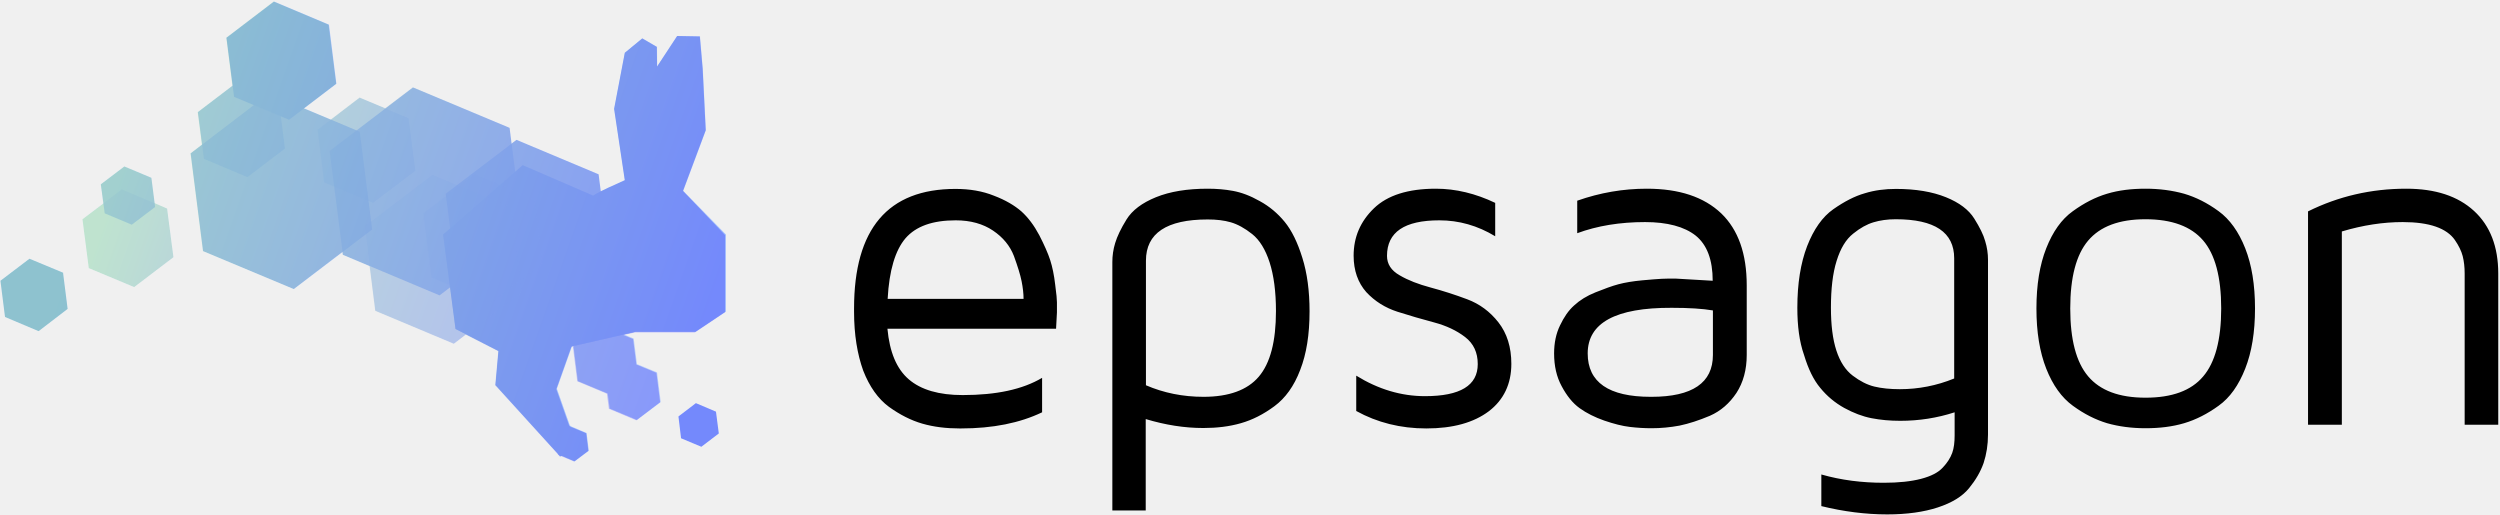
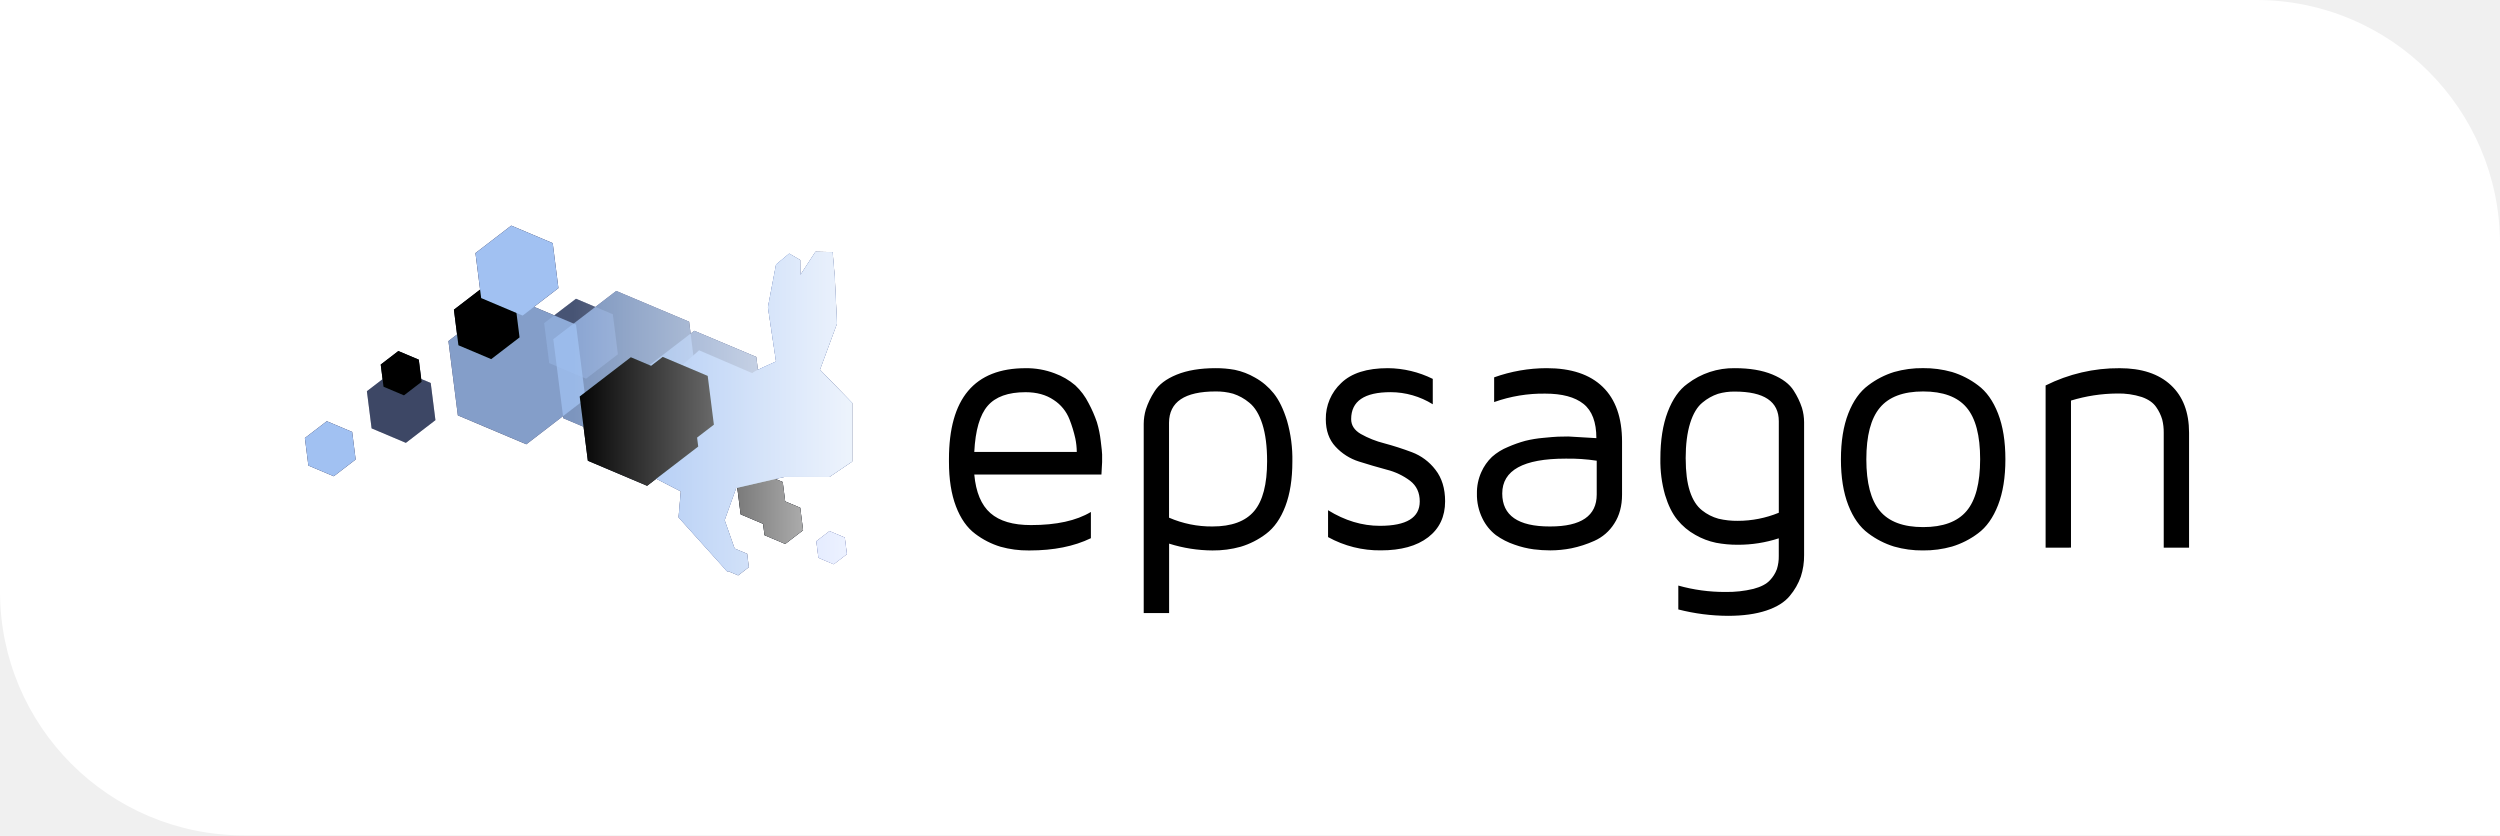
- <svg xmlns="http://www.w3.org/2000/svg" width="1146" height="236">
+ <svg xmlns="http://www.w3.org/2000/svg" width="410" height="137" viewBox="0 0 410 137" fill="none">
+   <path d="M0 0H370C392.091 0 410 17.909 410 40V137H40C17.909 137 0 119.091 0 97V0Z" fill="white" />
+   <g clip-path="url(#clip0)">
+     <path d="M136.041 87.106L133.879 88.763L134.224 91.477L136.726 92.536L138.888 90.878L138.542 88.162L136.041 87.106ZM53.592 69.078L50 71.835L50.572 76.353L54.736 78.111L58.328 75.354L57.756 70.836L53.592 69.078ZM69.081 62.154L68.681 58.986L65.329 57.57L62.439 59.788L62.744 62.184L60.172 64.157L60.944 70.251L66.563 72.627L71.41 68.903L70.638 62.809L69.081 62.154Z" fill="#1A1233" />
+     <path d="M134.47 60.627L137.266 53.061L136.899 45.41L136.548 41.346L133.749 41.284L131.261 45.094L131.24 42.645L129.434 41.6L127.275 43.396L125.944 50.393L127.275 59.293C127.275 59.293 125.48 60.11 125.197 60.232C125.057 60.295 124.681 60.469 124.301 60.66L124.031 58.545L113.87 54.253L113.263 54.718L113.017 52.767L101.061 47.718L97.642 50.342L94.463 48.997L90.898 51.719L87.584 50.32L91.581 47.252L90.647 39.874L83.843 37L77.973 41.507L78.732 47.495L74.441 50.788L74.953 54.846L73.539 55.935L75.083 68.12L86.318 72.866L92.336 68.239L92.382 68.588L95.702 69.992L96.406 75.561L106.122 79.665L107.62 78.516L111.649 80.588L111.282 84.85L119.038 93.464V93.507L119.092 93.529L119.284 93.739L119.44 93.676L121.06 94.362L122.808 93.02L122.539 90.824L120.571 90.007L120.442 89.86L118.839 85.31L120.728 80.04L120.957 79.989L120.925 80.013L121.464 84.352L125.148 85.906L125.383 87.773L128.778 89.207L131.706 86.959L131.242 83.276L128.773 82.234L128.371 79.052L127.181 78.552L128.592 78.225H136.014L139.768 75.686V66.095L134.47 60.627Z" fill="#1A1233" />
+     <path opacity="0.77" d="M124.027 58.537L113.866 54.245L105.098 60.973L106.493 71.993L116.657 76.285L125.422 69.557L124.027 58.537Z" fill="#A1BEFF" />
+     <path opacity="0.74" d="M113.013 52.758L101.057 47.707L90.742 55.624L92.383 68.593L104.339 73.642L114.656 65.727L113.013 52.758Z" fill="#A1BEFF" />
+     <path opacity="0.79" d="M94.472 53.235L83.237 48.488L73.543 55.929L75.084 68.117L86.322 72.861L96.016 65.422L94.472 53.235Z" fill="#A1BEFF" />
+     <path d="M84.468 49.498L79.086 47.223L74.441 50.788L75.181 56.623L80.562 58.896L85.207 55.333L84.468 49.498Z" fill="black" />
+     <path opacity="0.37" d="M100.504 51.542L94.459 48.989L89.242 52.993L90.071 59.552L96.119 62.105L101.336 58.101L100.504 51.542Z" fill="#A1BEFF" />
+     <path d="M131.236 83.274L128.766 82.231L128.364 79.052L124.362 77.362L120.91 80.01L121.461 84.352L125.142 85.906L125.379 87.77L128.774 89.204L131.703 86.956L131.236 83.274Z" fill="black" />
+     <path d="M122.525 90.824L120.501 89.969L118.755 91.308L119.033 93.505L121.057 94.359L122.803 93.02L122.525 90.824ZM138.542 88.162L136.041 87.106L133.879 88.763L134.224 91.477L136.726 92.536L138.888 90.878L138.542 88.162ZM57.756 70.836L53.592 69.078L50 71.835L50.572 76.353L54.736 78.111L58.328 75.354L57.756 70.836Z" fill="#A1BEFF" />
+     <path opacity="0.29" d="M70.638 62.81L65.019 60.437L60.172 64.157L60.944 70.251L66.563 72.627L71.41 68.904L70.638 62.81Z" fill="#A1BEFF" />
+     <path opacity="0.46" d="M122.277 61.895C122.547 61.623 124.905 60.352 125.189 60.224L127.267 59.285L125.936 50.385L127.267 43.388L129.426 41.591L131.231 42.664L131.253 45.113L133.741 41.303L136.54 41.365L136.891 45.429L137.258 53.079L134.462 60.646L139.754 66.089V75.694L136 78.233H128.578L120.728 80.04L118.838 85.309L120.425 89.849L122.69 92.377L119.273 93.738L111.282 84.849L111.665 80.593L106.343 77.855L104.805 66.094L113.695 59.546L122.277 61.895Z" fill="#A1BEFF" />
+     <path d="M123.372 61.196C123.642 60.923 124.905 60.341 125.189 60.213L127.267 59.274L125.936 50.374L127.267 43.377L129.426 41.581L131.231 42.653L131.253 45.102L133.741 41.292L136.54 41.355L136.891 45.418L137.258 53.069L134.462 60.635L139.754 66.078V75.683L136 78.222H128.578L120.728 80.04L118.838 85.309L120.425 89.849L122.69 92.378L119.273 93.739L111.282 84.85L111.665 80.593L106.343 77.855L104.805 66.094L114.65 57.45L123.372 61.196Z" fill="#A1BEFF" />
+     <path d="M68.68 58.986L65.328 57.57L62.438 59.788L62.899 63.422L66.248 64.837L69.139 62.619L68.68 58.986Z" fill="black" />
+     <path d="M113.174 62.695L103.456 58.588L95.07 65.025L96.406 75.563L106.125 79.67L114.507 73.234L113.174 62.695Z" fill="black" />
+     <path d="M116.064 61.648L108.688 58.531L102.324 63.417L103.339 71.416L110.715 74.529L117.076 69.647L116.064 61.648Z" fill="black" />
+     <path d="M90.647 39.874L83.844 37L77.977 41.504L78.91 48.883L85.711 51.757L91.581 47.252L90.647 39.874Z" fill="#A1BEFF" />
+     <g style="mix-blend-mode:color" opacity="0.3">
+       <g style="mix-blend-mode:color" opacity="0.3">
+         <path d="M136.041 87.106L133.879 88.763L134.224 91.477L136.726 92.536L138.888 90.878L138.542 88.162L136.041 87.106ZM53.592 69.078L50 71.835L50.572 76.353L54.736 78.111L58.328 75.354L57.756 70.836L53.592 69.078ZM69.081 62.154L68.681 58.986L65.329 57.57L62.439 59.788L62.744 62.184L60.172 64.157L60.944 70.251L66.563 72.627L71.41 68.903L70.638 62.809L69.081 62.154Z" fill="#1A1233" />
+       </g>
+       <g style="mix-blend-mode:color" opacity="0.3">
+         <path d="M134.47 60.627L137.266 53.061L136.899 45.41L136.548 41.346L133.749 41.284L131.261 45.094L131.24 42.645L129.434 41.6L127.275 43.396L125.944 50.393L127.275 59.293C127.275 59.293 125.48 60.11 125.197 60.232C125.057 60.295 124.681 60.469 124.301 60.66L124.031 58.545L113.87 54.253L113.263 54.718L113.017 52.767L101.061 47.718L97.642 50.342L94.463 48.997L90.898 51.719L87.584 50.32L91.581 47.252L90.647 39.874L83.843 37L77.973 41.507L78.732 47.495L74.441 50.788L74.953 54.846L73.539 55.935L75.083 68.12L86.318 72.866L92.336 68.239L92.382 68.588L95.702 69.992L96.406 75.561L106.122 79.665L107.62 78.516L111.649 80.588L111.282 84.85L119.038 93.464V93.507L119.092 93.529L119.284 93.739L119.44 93.676L121.06 94.362L122.808 93.02L122.539 90.824L120.571 90.007L120.442 89.86L118.839 85.31L120.728 80.04L120.957 79.989L120.925 80.013L121.464 84.352L125.148 85.906L125.383 87.773L128.778 89.207L131.706 86.959L131.242 83.276L128.773 82.234L128.371 79.052L127.181 78.552L128.592 78.225H136.014L139.768 75.686V66.095L134.47 60.627Z" fill="#1A1233" />
+       </g>
+       <path style="mix-blend-mode:color" opacity="0.3" d="M136.041 87.106L133.879 88.763L134.224 91.477L136.726 92.536L138.888 90.878L138.542 88.162L136.041 87.106Z" fill="url(#paint0_linear)" />
+       <path style="mix-blend-mode:color" opacity="0.3" d="M53.592 69.078L50 71.835L50.572 76.353L54.736 78.111L58.328 75.354L57.756 70.836L53.592 69.078Z" fill="url(#paint1_linear)" />
+       <path style="mix-blend-mode:color" opacity="0.3" d="M69.081 62.154L68.681 58.986L65.329 57.57L62.439 59.788L62.744 62.184L60.172 64.157L60.944 70.251L66.563 72.627L71.41 68.903L70.638 62.809L69.081 62.154Z" fill="url(#paint2_linear)" />
+       <path style="mix-blend-mode:color" opacity="0.3" d="M134.47 60.627L137.266 53.061L136.899 45.41L136.548 41.346L133.749 41.284L131.261 45.094L131.24 42.645L129.434 41.6L127.275 43.396L125.944 50.393L127.275 59.293C127.275 59.293 125.48 60.11 125.197 60.232C125.057 60.295 124.681 60.469 124.301 60.66L124.031 58.545L113.87 54.253L113.263 54.718L113.017 52.767L101.061 47.718L97.642 50.342L94.463 48.997L90.898 51.719L87.584 50.32L91.581 47.252L90.647 39.874L83.843 37L77.973 41.507L78.732 47.495L74.441 50.788L74.953 54.846L73.539 55.935L75.083 68.12L86.318 72.866L92.336 68.239L92.382 68.588L95.702 69.992L96.406 75.561L106.122 79.665L107.62 78.516L111.649 80.588L111.282 84.85L119.038 93.464V93.507L119.092 93.529L119.284 93.739L119.44 93.676L121.06 94.362L122.808 93.02L122.539 90.824L120.571 90.007L120.442 89.86L118.839 85.31L120.728 80.04L120.957 79.989L120.925 80.013L121.464 84.352L125.148 85.906L125.383 87.773L128.778 89.207L131.706 86.959L131.242 83.276L128.773 82.234L128.371 79.052L127.181 78.552L128.592 78.225H136.014L139.768 75.686V66.095L134.47 60.627Z" fill="url(#paint3_linear)" />
+     </g>
+     <path d="M138.54 88.165L138.883 90.886L136.723 92.544L134.222 91.48L133.879 88.758L136.038 87.1L138.54 88.165ZM53.592 69.088L50 71.837L50.559 76.353L54.723 78.114L58.328 75.348L57.756 70.833L53.592 69.088ZM69.081 62.162L68.678 58.996L65.329 57.581L62.433 59.791L62.736 62.184L60.164 64.159L60.936 70.253L66.56 72.627L71.418 68.906L70.638 62.812L69.081 62.162ZM134.47 60.635L137.266 53.069L136.899 45.41L136.548 41.346L133.749 41.284L131.261 45.094L131.24 42.645L129.434 41.6L127.275 43.396L125.944 50.393L127.275 59.293C127.275 59.293 125.48 60.11 125.197 60.232C125.057 60.295 124.681 60.469 124.301 60.66L124.031 58.545L113.87 54.253L113.263 54.718L113.017 52.767L101.061 47.718L97.642 50.342L94.463 48.997L90.898 51.719L87.584 50.32L91.581 47.252L90.647 39.874L83.843 37L77.973 41.507L78.731 47.495L74.44 50.788L74.953 54.846L73.539 55.935L75.083 68.12L86.318 72.866L92.336 68.239L92.382 68.588L95.702 69.992L96.406 75.561L106.122 79.665L107.62 78.516L111.649 80.588L111.282 84.85L119.038 93.464V93.507L119.092 93.529L119.284 93.739L119.44 93.676L121.06 94.362L122.808 93.02L122.539 90.824L120.571 90.007L120.442 89.86L118.839 85.31L120.728 80.04L120.957 79.989L120.925 80.013L121.464 84.352L125.148 85.906L125.383 87.773L128.778 89.207L131.706 86.959L131.242 83.276L128.773 82.234L128.371 79.052L127.181 78.552L128.592 78.225H136.014L139.768 75.686V66.095L134.47 60.635Z" fill="url(#paint4_linear)" />
+     <path d="M155.629 75.727V75.302C155.629 65.357 159.816 60.384 168.189 60.384C169.813 60.362 171.427 60.645 172.947 61.22C174.186 61.666 175.335 62.333 176.34 63.188C177.244 64.032 177.991 65.033 178.544 66.144C179.078 67.138 179.53 68.174 179.894 69.243C180.197 70.251 180.407 71.284 180.523 72.33C180.67 73.5 180.745 74.236 180.747 74.537V75.781L180.636 77.819H159.782C160.045 80.722 160.926 82.832 162.425 84.147C163.923 85.463 166.144 86.118 169.088 86.112C173.248 86.112 176.52 85.396 178.906 83.962V88.265C176.144 89.604 172.797 90.274 168.864 90.274H168.694C167.135 90.289 165.581 90.084 164.079 89.664C162.591 89.213 161.194 88.5 159.952 87.558C158.601 86.556 157.542 85.051 156.776 83.042C156.009 81.034 155.627 78.595 155.629 75.727ZM159.782 74.112H176.593C176.584 73.371 176.504 72.631 176.353 71.905C176.117 70.839 175.798 69.793 175.398 68.778C174.89 67.468 173.984 66.353 172.81 65.594C171.564 64.745 170.023 64.32 168.186 64.32C165.337 64.32 163.267 65.065 161.979 66.555C160.691 68.044 159.959 70.564 159.782 74.112ZM187.569 100.548V69.521C187.573 68.716 187.692 67.916 187.92 67.145C188.259 66.11 188.732 65.124 189.326 64.214C190.028 63.072 191.245 62.148 192.978 61.44C194.71 60.733 196.842 60.379 199.371 60.379C200.422 60.374 201.47 60.465 202.505 60.651C203.669 60.894 204.788 61.323 205.819 61.922C207.003 62.577 208.048 63.46 208.895 64.521C209.755 65.594 210.481 67.086 211.073 68.999C211.697 71.174 211.992 73.432 211.948 75.697C211.948 78.571 211.563 81.015 210.795 83.029C210.027 85.043 208.972 86.55 207.63 87.552C206.383 88.498 204.979 89.213 203.484 89.664C201.975 90.084 200.416 90.289 198.85 90.274C196.436 90.261 194.037 89.884 191.734 89.155V100.548H187.569ZM191.723 84.898C193.97 85.872 196.394 86.364 198.84 86.341C201.976 86.341 204.254 85.503 205.676 83.826C207.097 82.15 207.807 79.421 207.805 75.639C207.805 73.212 207.548 71.189 207.033 69.57C206.519 67.952 205.799 66.772 204.874 66.032C204.092 65.378 203.193 64.88 202.227 64.565C201.296 64.308 200.334 64.184 199.368 64.198C194.288 64.198 191.738 65.91 191.72 69.336L191.723 84.898ZM217.432 68.745C217.416 67.637 217.632 66.537 218.065 65.518C218.498 64.499 219.138 63.582 219.944 62.828C221.617 61.196 224.176 60.379 227.62 60.379C230.171 60.402 232.684 61.003 234.974 62.137V66.301C232.898 65.009 230.507 64.322 228.068 64.314C223.75 64.314 221.59 65.79 221.59 68.74C221.59 69.743 222.115 70.553 223.164 71.168C224.372 71.847 225.665 72.362 227.007 72.7C228.524 73.106 230.04 73.594 231.554 74.162C233.083 74.738 234.42 75.736 235.414 77.041C236.47 78.393 236.998 80.117 236.998 82.212C236.998 84.725 236.068 86.695 234.207 88.121C232.347 89.547 229.77 90.26 226.475 90.26C223.446 90.3 220.459 89.55 217.801 88.083V83.674C220.556 85.381 223.389 86.235 226.3 86.235C230.661 86.235 232.841 84.901 232.839 82.234C232.839 80.797 232.316 79.671 231.268 78.856C230.12 77.994 228.813 77.372 227.423 77.027C225.908 76.619 224.392 76.175 222.875 75.694C221.399 75.232 220.069 74.388 219.019 73.244C217.961 72.107 217.432 70.607 217.432 68.745ZM242.215 80.933C242.195 79.729 242.439 78.536 242.93 77.438C243.346 76.494 243.942 75.641 244.684 74.929C245.466 74.237 246.358 73.685 247.324 73.296C248.243 72.893 249.19 72.558 250.157 72.294C251.121 72.057 252.102 71.895 253.091 71.81C254.221 71.698 255.025 71.632 255.504 71.614C255.981 71.595 256.545 71.584 257.201 71.584L261.805 71.856C261.805 69.231 261.1 67.357 259.69 66.236C258.279 65.115 256.192 64.554 253.428 64.554C250.573 64.512 247.733 64.981 245.04 65.939V61.884C247.805 60.893 250.718 60.384 253.652 60.379C257.672 60.379 260.737 61.402 262.847 63.449C264.958 65.496 266.014 68.49 266.016 72.43V81.121C266.016 82.972 265.59 84.552 264.739 85.862C263.952 87.119 262.81 88.109 261.46 88.706C260.255 89.248 258.996 89.656 257.703 89.923C256.562 90.146 255.403 90.26 254.241 90.263C253.334 90.261 252.428 90.204 251.528 90.091C250.456 89.947 249.401 89.69 248.382 89.324C247.294 88.959 246.266 88.432 245.332 87.762C244.398 87.039 243.643 86.107 243.127 85.04C242.497 83.766 242.184 82.356 242.215 80.933ZM246.368 80.933C246.368 84.538 248.964 86.341 254.157 86.341H254.241C259.32 86.341 261.86 84.595 261.862 81.102V75.555C260.174 75.299 258.468 75.185 256.761 75.215C249.834 75.215 246.37 77.121 246.368 80.933ZM272.301 75.231C272.301 72.208 272.704 69.644 273.51 67.54C274.316 65.435 275.396 63.9 276.749 62.935C278.976 61.235 281.702 60.336 284.494 60.379C286.943 60.379 288.999 60.724 290.664 61.413C292.328 62.103 293.497 62.989 294.172 64.072C294.741 64.949 295.194 65.895 295.522 66.889C295.75 67.651 295.868 68.442 295.872 69.238V91.033C295.887 92.234 295.705 93.43 295.333 94.571C294.924 95.724 294.312 96.793 293.524 97.726C292.686 98.754 291.401 99.556 289.671 100.132C287.94 100.707 285.852 100.995 283.407 100.997C280.653 100.986 277.911 100.634 275.243 99.949V96.033C277.754 96.74 280.351 97.093 282.959 97.081C284.508 97.109 286.055 96.94 287.563 96.577C288.804 96.247 289.704 95.777 290.262 95.167C290.766 94.647 291.156 94.025 291.409 93.344C291.63 92.64 291.735 91.904 291.719 91.166V88.284C289.547 88.993 287.277 89.349 284.994 89.34C283.797 89.347 282.602 89.238 281.426 89.014C280.238 88.766 279.095 88.332 278.041 87.726C276.901 87.096 275.893 86.248 275.073 85.231C274.247 84.213 273.577 82.852 273.062 81.148C272.521 79.224 272.265 77.231 272.301 75.231ZM276.455 75.215C276.455 77.392 276.684 79.18 277.143 80.579C277.602 81.978 278.27 83.02 279.148 83.706C279.939 84.338 280.849 84.8 281.822 85.067C282.863 85.314 283.93 85.432 284.999 85.418C287.305 85.418 289.589 84.966 291.724 84.09V69.088C291.724 65.842 289.314 64.219 284.494 64.219C283.566 64.206 282.642 64.33 281.75 64.587C280.83 64.897 279.975 65.377 279.229 66.002C278.353 66.701 277.671 67.833 277.183 69.399C276.696 70.965 276.451 72.903 276.449 75.215H276.455ZM303.119 82.844C302.314 80.777 301.912 78.272 301.912 75.329C301.912 72.386 302.314 69.881 303.119 67.815C303.923 65.75 305.018 64.207 306.403 63.188C307.675 62.22 309.104 61.483 310.627 61.01C312.169 60.571 313.766 60.356 315.369 60.373C316.981 60.358 318.587 60.572 320.14 61.01C321.673 61.48 323.113 62.216 324.393 63.188C325.777 64.206 326.872 65.748 327.678 67.815C328.484 69.881 328.886 72.386 328.884 75.329C328.884 78.274 328.482 80.779 327.678 82.844C326.874 84.909 325.779 86.451 324.393 87.471C323.111 88.436 321.672 89.168 320.14 89.634C318.587 90.073 316.981 90.287 315.369 90.271C313.766 90.289 312.169 90.074 310.627 89.634C309.107 89.165 307.679 88.434 306.406 87.473C305.017 86.454 303.921 84.91 303.119 82.844ZM308.295 66.867C306.818 68.638 306.079 71.459 306.079 75.329C306.079 79.199 306.818 82.018 308.295 83.785C309.774 85.558 312.141 86.444 315.396 86.444C318.65 86.444 321.023 85.567 322.512 83.812C323.999 82.058 324.742 79.227 324.744 75.321C324.746 71.414 324.002 68.584 322.512 66.829C321.024 65.075 318.652 64.198 315.396 64.198C312.139 64.198 309.772 65.088 308.295 66.867ZM335.48 89.822V63.215C339.253 61.326 343.413 60.356 347.625 60.384C351.232 60.384 354.031 61.309 356.021 63.158C358.011 65.007 359.006 67.611 359.006 70.972V89.822H354.852V70.972C354.863 70.238 354.778 69.506 354.601 68.794C354.387 68.07 354.056 67.386 353.622 66.769C353.136 66.053 352.351 65.501 351.268 65.115C349.946 64.693 348.563 64.497 347.177 64.535C344.623 64.557 342.086 64.947 339.642 65.694V89.811L335.48 89.822Z" fill="black" />
+   </g>
  <defs>
-     <linearGradient x1="-1235.537%" y1="-444.12%" x2="13.187%" y2="35.87%" id="a">
-       <stop stop-color="#5CCD53" offset="0%" />
-       <stop stop-color="#0000F3" offset="99.04%" />
+     <linearGradient id="paint0_linear" x1="61.373" y1="62.924" x2="134.378" y2="88.663" gradientUnits="userSpaceOnUse">
+       <stop stop-color="#5CCD53" />
+       <stop offset="0.99" stop-color="#0000F3" />
    </linearGradient>
-     <linearGradient x1="81.64%" y1="62.085%" x2="836.089%" y2="351.236%" id="b">
-       <stop stop-color="#5CCD53" offset="0%" />
-       <stop stop-color="#0000F3" offset="99.04%" />
+     <linearGradient id="paint1_linear" x1="272.954" y1="1320.09" x2="2560.14" y2="2069.87" gradientUnits="userSpaceOnUse">
+       <stop stop-color="#5CCD53" />
+       <stop offset="0.99" stop-color="#0000F3" />
    </linearGradient>
-     <linearGradient x1="26.854%" y1="38.735%" x2="395.018%" y2="212.329%" id="c">
-       <stop stop-color="#5CCD53" offset="0%" />
-       <stop stop-color="#0000F3" offset="99.04%" />
+     <linearGradient id="paint2_linear" x1="526.767" y1="1517.88" x2="3719.69" y2="2365.23" gradientUnits="userSpaceOnUse">
+       <stop stop-color="#5CCD53" />
+       <stop offset="0.99" stop-color="#0000F3" />
    </linearGradient>
-     <linearGradient x1="-9.258%" y1="24.396%" x2="100.899%" y2="58.098%" id="d">
-       <stop stop-color="#5CCD53" offset="0%" />
-       <stop stop-color="#0000F3" offset="99.04%" />
+     <linearGradient id="paint3_linear" x1="5529.46" y1="6782.75" x2="22766.9" y2="13859" gradientUnits="userSpaceOnUse">
+       <stop stop-color="#5CCD53" />
+       <stop offset="0.99" stop-color="#0000F3" />
    </linearGradient>
+     <linearGradient id="paint4_linear" x1="50" y1="65.681" x2="139.762" y2="65.681" gradientUnits="userSpaceOnUse">
+       <stop offset="0.49" stop-color="white" stop-opacity="0" />
+       <stop offset="0.99" stop-color="white" stop-opacity="0.8" />
+     </linearGradient>
+     <clipPath id="clip0">
+       <rect width="309" height="64" fill="white" transform="translate(50 37)" />
+     </clipPath>
  </defs>
-   <g fill="none">
-     <path d="M319 184.8l-8 6.1 1.2 10 9.3 3.9 8-6.1-1.3-10zM13.5 118.6L.2 128.7l2.1 16.6 15.4 6.5L31 141.6 28.9 125zm57.4-25.5l-1.5-11.6L57 76.3l-10.8 8.2 1.2 8.8-9.6 7.2 2.9 22.4 20.8 8.7 18-13.7-2.9-22.3zm242.2-5.6l10.4-27.8-1.4-28.1-1.3-14.9-10.4-.2-9.2 14-.1-9-6.7-3.9-8 6.6-4.9 25.7 4.9 32.7-7.7 3.5c-.5.2-1.9.9-3.3 1.6l-1-7.8-37.7-15.8-2.2 1.7-.9-7.2L189.3 40l-12.7 9.6-11.8-4.9-13.2 10.1-12.3-5.1 14.8-11.3-3.5-27.1L125.4.7l-21.7 16.6 2.8 22-15.9 12.1 1.9 14.9-5.2 4 5.7 44.8 41.6 17.4 22.3-17 .2 1.3 12.3 5.2 2.6 20.5 36 15.1 5.5-4.2 14.9 7.6-1.4 15.6 28.7 31.6v.2l.2.1.7.8.6-.2 6 2.5 6.5-4.9-1-8.1-7.3-3-.5-.5-5.9-16.7 6.9-19.4.8-.2-.1.1 2 15.9 13.6 5.7.9 6.9 12.6 5.3 10.9-8.3-1.7-13.5-9.2-3.8-1.5-11.7-4.4-1.8 5.2-1.2h27.5l13.9-9.3v-35.3l-19.3-20.3z" fill="#FFF" />
-     <g fill="#A1BEFF">
-       <path opacity=".77" d="M274.4 79.9l-37.6-15.8-32.5 24.7 5.2 40.5 37.6 15.8 32.5-24.8z" />
-       <path opacity=".74" d="M233.6 58.6l-44.3-18.5-38.2 29.1 6.1 47.6 44.3 18.6 38.2-29.1z" />
-       <path opacity=".79" d="M164.9 60.4l-41.6-17.5-35.9 27.4 5.7 44.8 41.6 17.4 35.9-27.3z" />
-       <path opacity=".7" d="M127.9 46.6l-20-8.3-17.2 13.1 2.8 21.4 19.9 8.4 17.2-13.1z" />
-       <path opacity=".37" d="M187.3 54.2l-22.4-9.4-19.3 14.7 3 24.1L171 93l19.4-14.7z" />
-       <path opacity=".7" d="M301.2 170.7l-9.2-3.8-1.5-11.7-14.8-6.2-12.8 9.8 2 15.9 13.7 5.7.9 6.9 12.5 5.2 10.9-8.2z" />
-       <path d="M268.9 198.5l-7.5-3.2-6.5 5 1 8 7.5 3.2 6.5-4.9zm59.3-9.8l-9.2-3.9-8 6.1 1.2 10 9.3 3.9 8-6.1zM28.9 125l-15.4-6.4L.2 128.7l2.1 16.6 15.4 6.5L31 141.6z" />
-       <path opacity=".29" d="M76.6 95.6l-20.8-8.8-18 13.7 2.9 22.4 20.8 8.7 18-13.7z" />
-       <path d="M268 92.2c1-1 9.7-5.7 10.8-6.1 1.1-.4 7.7-3.5 7.7-3.5l-4.9-32.7 4.9-25.7 8-6.6 6.7 3.9.1 9 9.2-14 10.4.2 1.3 14.9 1.4 28.1-10.4 27.8 19.6 20v35.3l-13.9 9.3h-27.5l-29.2 6.7-6.9 19.4 5.9 16.7 8.4 9.3-12.7 5-29.7-32.7 1.4-15.6-19.7-10.1-5.7-43.3 32.9-24.1 31.9 8.8z" opacity=".46" />
-       <path d="M272 89.7c1-1 5.7-3.1 6.7-3.6s7.7-3.5 7.7-3.5l-4.9-32.7 4.9-25.7 8-6.6 6.7 3.9.1 9 9.2-14 10.4.2 1.3 14.9 1.4 28.1-10.4 27.8 19.6 20v35.3l-13.9 9.3h-27.5l-29.2 6.7-6.9 19.4 5.9 16.7 8.4 9.3-12.7 5-29.7-32.7 1.4-15.6-19.7-10.1-5.7-43.3 36.5-31.8 32.4 14z" />
-       <path opacity=".7" d="M69.4 81.5L57 76.3l-10.8 8.2L48 97.8l12.4 5.2 10.7-8.1z" />
-       <path opacity=".22" d="M234.2 95.1l-36-15-31 23.6 4.9 38.7 36 15.1 31.1-23.6z" />
-       <path opacity=".22" d="M244.9 91.3l-27.3-11.5-23.6 18 3.8 29.4 27.3 11.4 23.6-17.9z" />
-       <path d="M150.8 11.3L125.6.7l-21.8 16.6 3.5 27.1 25.2 10.5 21.7-16.5z" />
-     </g>
-     <g opacity=".28">
-       <path fill="url(#a)" d="M319 184.8l-8 6.1 1.2 10 9.3 3.9 8-6.1-1.3-10z" />
-       <path fill="url(#b)" d="M13.5 118.6L.2 128.7l2.1 16.6 15.4 6.5L31 141.6 28.9 125z" />
-       <path fill="url(#c)" d="M70.9 93.1l-1.5-11.6L57 76.3l-10.8 8.2 1.2 8.8-9.6 7.2 2.9 22.4 20.8 8.7 18-13.7-2.9-22.3z" />
-       <path d="M313.1 87.5l10.4-27.8-1.4-28.1-1.3-14.9-10.4-.2-9.2 14-.1-9-6.7-3.9-8 6.6-4.9 25.7 4.9 32.7-7.7 3.5c-.5.2-1.9.9-3.3 1.6l-1-7.8-37.7-15.8-2.2 1.7-.9-7.2L189.3 40l-12.7 9.6-11.8-4.9-13.2 10.1-12.3-5.1 14.8-11.3-3.5-27.1L125.4.7l-21.7 16.6 2.8 22-15.9 12.1 1.9 14.9-5.2 4 5.7 44.8 41.6 17.4 22.3-17 .2 1.3 12.3 5.2 2.6 20.5 36 15.1 5.5-4.2 14.9 7.6-1.4 15.6 28.7 31.6v.2l.2.1.7.8.6-.2 6 2.5 6.5-4.9-1-8.1-7.3-3-.5-.5-5.9-16.7 6.9-19.4.8-.2-.1.1 2 15.9 13.6 5.7.9 6.9 12.6 5.3 10.9-8.3-1.7-13.5-9.2-3.8-1.5-11.7-4.4-1.8 5.2-1.2h27.5l13.9-9.3v-35.3l-19.3-20.3z" fill="url(#d)" />
-     </g>
-     <path d="M391.5 142.9v-1.5c0-36.5 15.5-54.8 46.5-54.8 6.5 0 12.4 1 17.6 3.1 5.3 2 9.5 4.5 12.6 7.2 3.1 2.8 5.8 6.4 8.2 10.9 2.3 4.5 4 8.3 5 11.4 1 3.1 1.8 6.9 2.3 11.3.6 4.3.8 7 .8 8.1v4.6l-.4 7.5h-77.3c1 10.7 4.2 18.4 9.8 23.2 5.6 4.8 13.8 7.2 24.7 7.2 15.4 0 27.5-2.6 36.4-7.9V189c-10.2 4.9-22.6 7.4-37.2 7.4h-.6c-6.2 0-11.9-.7-17.1-2.2-5.2-1.5-10.3-4.1-15.3-7.7-5-3.7-8.9-9.2-11.8-16.6-2.7-7.5-4.2-16.5-4.2-27zm15.4-5.9h62.3c0-2.4-.3-5.1-.9-8.1-.6-3-1.8-6.8-3.5-11.5-1.8-4.7-5-8.6-9.6-11.7-4.6-3.1-10.3-4.7-17.1-4.7-10.6 0-18.2 2.7-23 8.2-4.7 5.5-7.5 14.7-8.2 27.8zm103 97.1v-114c0-2.8.4-5.8 1.3-8.7.9-3 2.6-6.6 5.2-10.8 2.6-4.2 7.1-7.6 13.5-10.2 6.4-2.6 14.3-3.9 23.7-3.9 4 0 7.8.3 11.6 1s7.9 2.2 12.3 4.7c4.4 2.4 8.2 5.6 11.4 9.5 3.2 3.9 5.9 9.4 8.1 16.5 2.2 7 3.3 15.2 3.3 24.5 0 10.6-1.4 19.5-4.3 26.9-2.8 7.4-6.8 12.9-11.8 16.6-5 3.7-10.1 6.3-15.4 7.8-5.2 1.5-10.9 2.2-17.2 2.2-8.7 0-17.4-1.4-26.4-4.1V234h-15.3v.1zm15.4-57.5c8.1 3.5 16.9 5.3 26.4 5.3 11.6 0 20.1-3.1 25.3-9.2 5.3-6.2 7.9-16.2 7.9-30.1 0-8.9-1-16.4-2.9-22.3-1.9-5.9-4.6-10.3-8-13-3.4-2.7-6.7-4.5-9.8-5.4-3.1-.9-6.6-1.3-10.6-1.3-18.8 0-28.3 6.3-28.3 18.9v57.1zm95.2-59.4c0-8.5 3.1-15.7 9.3-21.7 6.2-6 15.7-9 28.4-9 9.1 0 18.2 2.2 27.2 6.5v15.3c-8.1-4.9-16.6-7.3-25.6-7.3-16 0-24 5.4-24 16.3 0 3.7 1.9 6.7 5.8 8.9 3.9 2.3 8.6 4.1 14.2 5.6s11.2 3.3 16.8 5.4c5.6 2.1 10.4 5.6 14.3 10.6 3.9 5 5.9 11.3 5.9 19 0 9.2-3.5 16.5-10.3 21.7-6.9 5.2-16.4 7.9-28.7 7.9-11.8 0-22.5-2.7-32.1-8v-16.2c10.2 6.3 20.7 9.4 31.5 9.4 16.2 0 24.2-4.9 24.2-14.7 0-5.3-1.9-9.4-5.8-12.4s-8.6-5.2-14.2-6.7-11.2-3.1-16.8-4.9c-5.6-1.8-10.4-4.8-14.3-9-3.8-4.3-5.8-9.9-5.8-16.7zm91.9 44.8c0-4.8.9-9.1 2.7-12.8 1.8-3.8 3.9-6.9 6.5-9.2 2.6-2.4 5.8-4.4 9.8-6 4-1.6 7.5-2.9 10.5-3.7 3-.8 6.7-1.4 10.9-1.8 4.2-.4 7.2-.6 8.9-.7 1.8-.1 3.9-.1 6.3-.1l17.1 1c0-9.6-2.6-16.5-7.8-20.7-5.2-4.1-13-6.2-23.2-6.2-11.5 0-21.9 1.7-31.1 5.1V92c10.5-3.7 21.1-5.5 31.9-5.5 14.9 0 26.2 3.8 34.1 11.3 7.8 7.5 11.7 18.5 11.7 33v31.9c0 6.8-1.6 12.6-4.7 17.4-3.2 4.8-7.2 8.3-12.2 10.5-5 2.1-9.6 3.6-13.9 4.5-4.3.8-8.6 1.2-12.8 1.2-3.3 0-6.6-.2-10-.6-3.4-.4-7.3-1.4-11.7-2.9-4.3-1.5-8.1-3.4-11.3-5.7-3.2-2.3-5.9-5.7-8.2-10-2.4-4.4-3.5-9.4-3.5-15.1zm15.4 0c0 13.2 9.6 19.9 28.9 19.9h.3c18.8 0 28.2-6.4 28.2-19.2v-20.4c-4.7-.8-11-1.2-18.9-1.2-25.7-.1-38.5 6.9-38.5 20.9zm96.1-20.9c0-11.1 1.5-20.5 4.5-28.3 3-7.7 7-13.4 12-16.9 5-3.5 9.8-6 14.4-7.3 4.5-1.4 9.3-2 14.3-2 9.1 0 16.7 1.3 22.9 3.8 6.2 2.5 10.5 5.8 13 9.8 2.5 4 4.2 7.4 5 10.3.9 2.9 1.3 5.8 1.3 8.6v80.1c0 4.7-.7 9-2 13-1.4 4-3.6 7.8-6.7 11.6s-7.9 6.7-14.3 8.8c-6.4 2.1-14.1 3.2-23.2 3.2-9.9 0-20-1.3-30.2-3.8v-14.5c9.1 2.6 18.6 3.8 28.6 3.8 6.8 0 12.5-.6 17.1-1.8 4.6-1.2 7.9-2.9 10-5.2 2.1-2.2 3.5-4.5 4.3-6.7.8-2.2 1.1-4.9 1.1-8V189c-8 2.6-16.3 3.9-24.9 3.9-4.7 0-9.1-.4-13.2-1.2-4.1-.8-8.3-2.4-12.5-4.7-4.3-2.4-7.9-5.4-11-9.2-3.1-3.7-5.5-8.7-7.4-15-2.2-6.2-3.1-13.5-3.1-21.7zm15.4-.1c0 8 .8 14.5 2.5 19.7 1.7 5.2 4.2 9 7.5 11.5s6.6 4.2 9.9 5c3.3.8 7.2 1.2 11.7 1.2 8.5 0 16.8-1.6 24.9-4.9v-55.1c0-11.9-8.9-17.9-26.8-17.9-3.8 0-7.2.5-10.2 1.4-3 .9-6.1 2.6-9.3 5.2-3.3 2.6-5.8 6.7-7.6 12.5-1.8 5.7-2.6 12.9-2.6 21.4zm98.7 28c-3-7.6-4.5-16.8-4.5-27.6s1.5-20 4.5-27.6c3-7.6 7-13.3 12.2-17 5.1-3.7 10.3-6.4 15.7-8 5.3-1.6 11.2-2.3 17.6-2.3 6.4 0 12.3.8 17.7 2.3 5.4 1.6 10.6 4.2 15.8 8 5.1 3.7 9.2 9.4 12.2 17s4.5 16.8 4.5 27.6-1.5 20-4.5 27.6c-3 7.6-7 13.3-12.2 17-5.1 3.7-10.4 6.4-15.8 8-5.4 1.6-11.3 2.3-17.7 2.3-6.4 0-12.3-.8-17.6-2.3-5.3-1.6-10.5-4.2-15.7-8-5.1-3.7-9.2-9.4-12.2-17zm19.2-58.7c-5.5 6.5-8.2 16.9-8.2 31.1 0 14.2 2.7 24.6 8.2 31.1 5.5 6.5 14.2 9.8 26.3 9.8 12.1 0 20.9-3.2 26.4-9.7 5.5-6.4 8.3-16.8 8.3-31.2 0-14.4-2.8-24.8-8.3-31.2-5.5-6.4-14.3-9.7-26.4-9.7-12.1 0-20.8 3.3-26.3 9.8zm100.8 84.4V96.9c13.9-6.9 28.9-10.4 45-10.4 13.4 0 23.7 3.4 31.1 10.2 7.4 6.8 11.1 16.4 11.1 28.7v69.3h-15.4v-69.3c0-3-.3-5.6-.9-8-.6-2.3-1.8-4.8-3.6-7.4-1.8-2.6-4.7-4.7-8.7-6.1-4-1.4-9.1-2.1-15.2-2.1-8.9 0-18.2 1.4-27.9 4.3v88.6H1058z" fill="#000" />
-   </g>
</svg>
